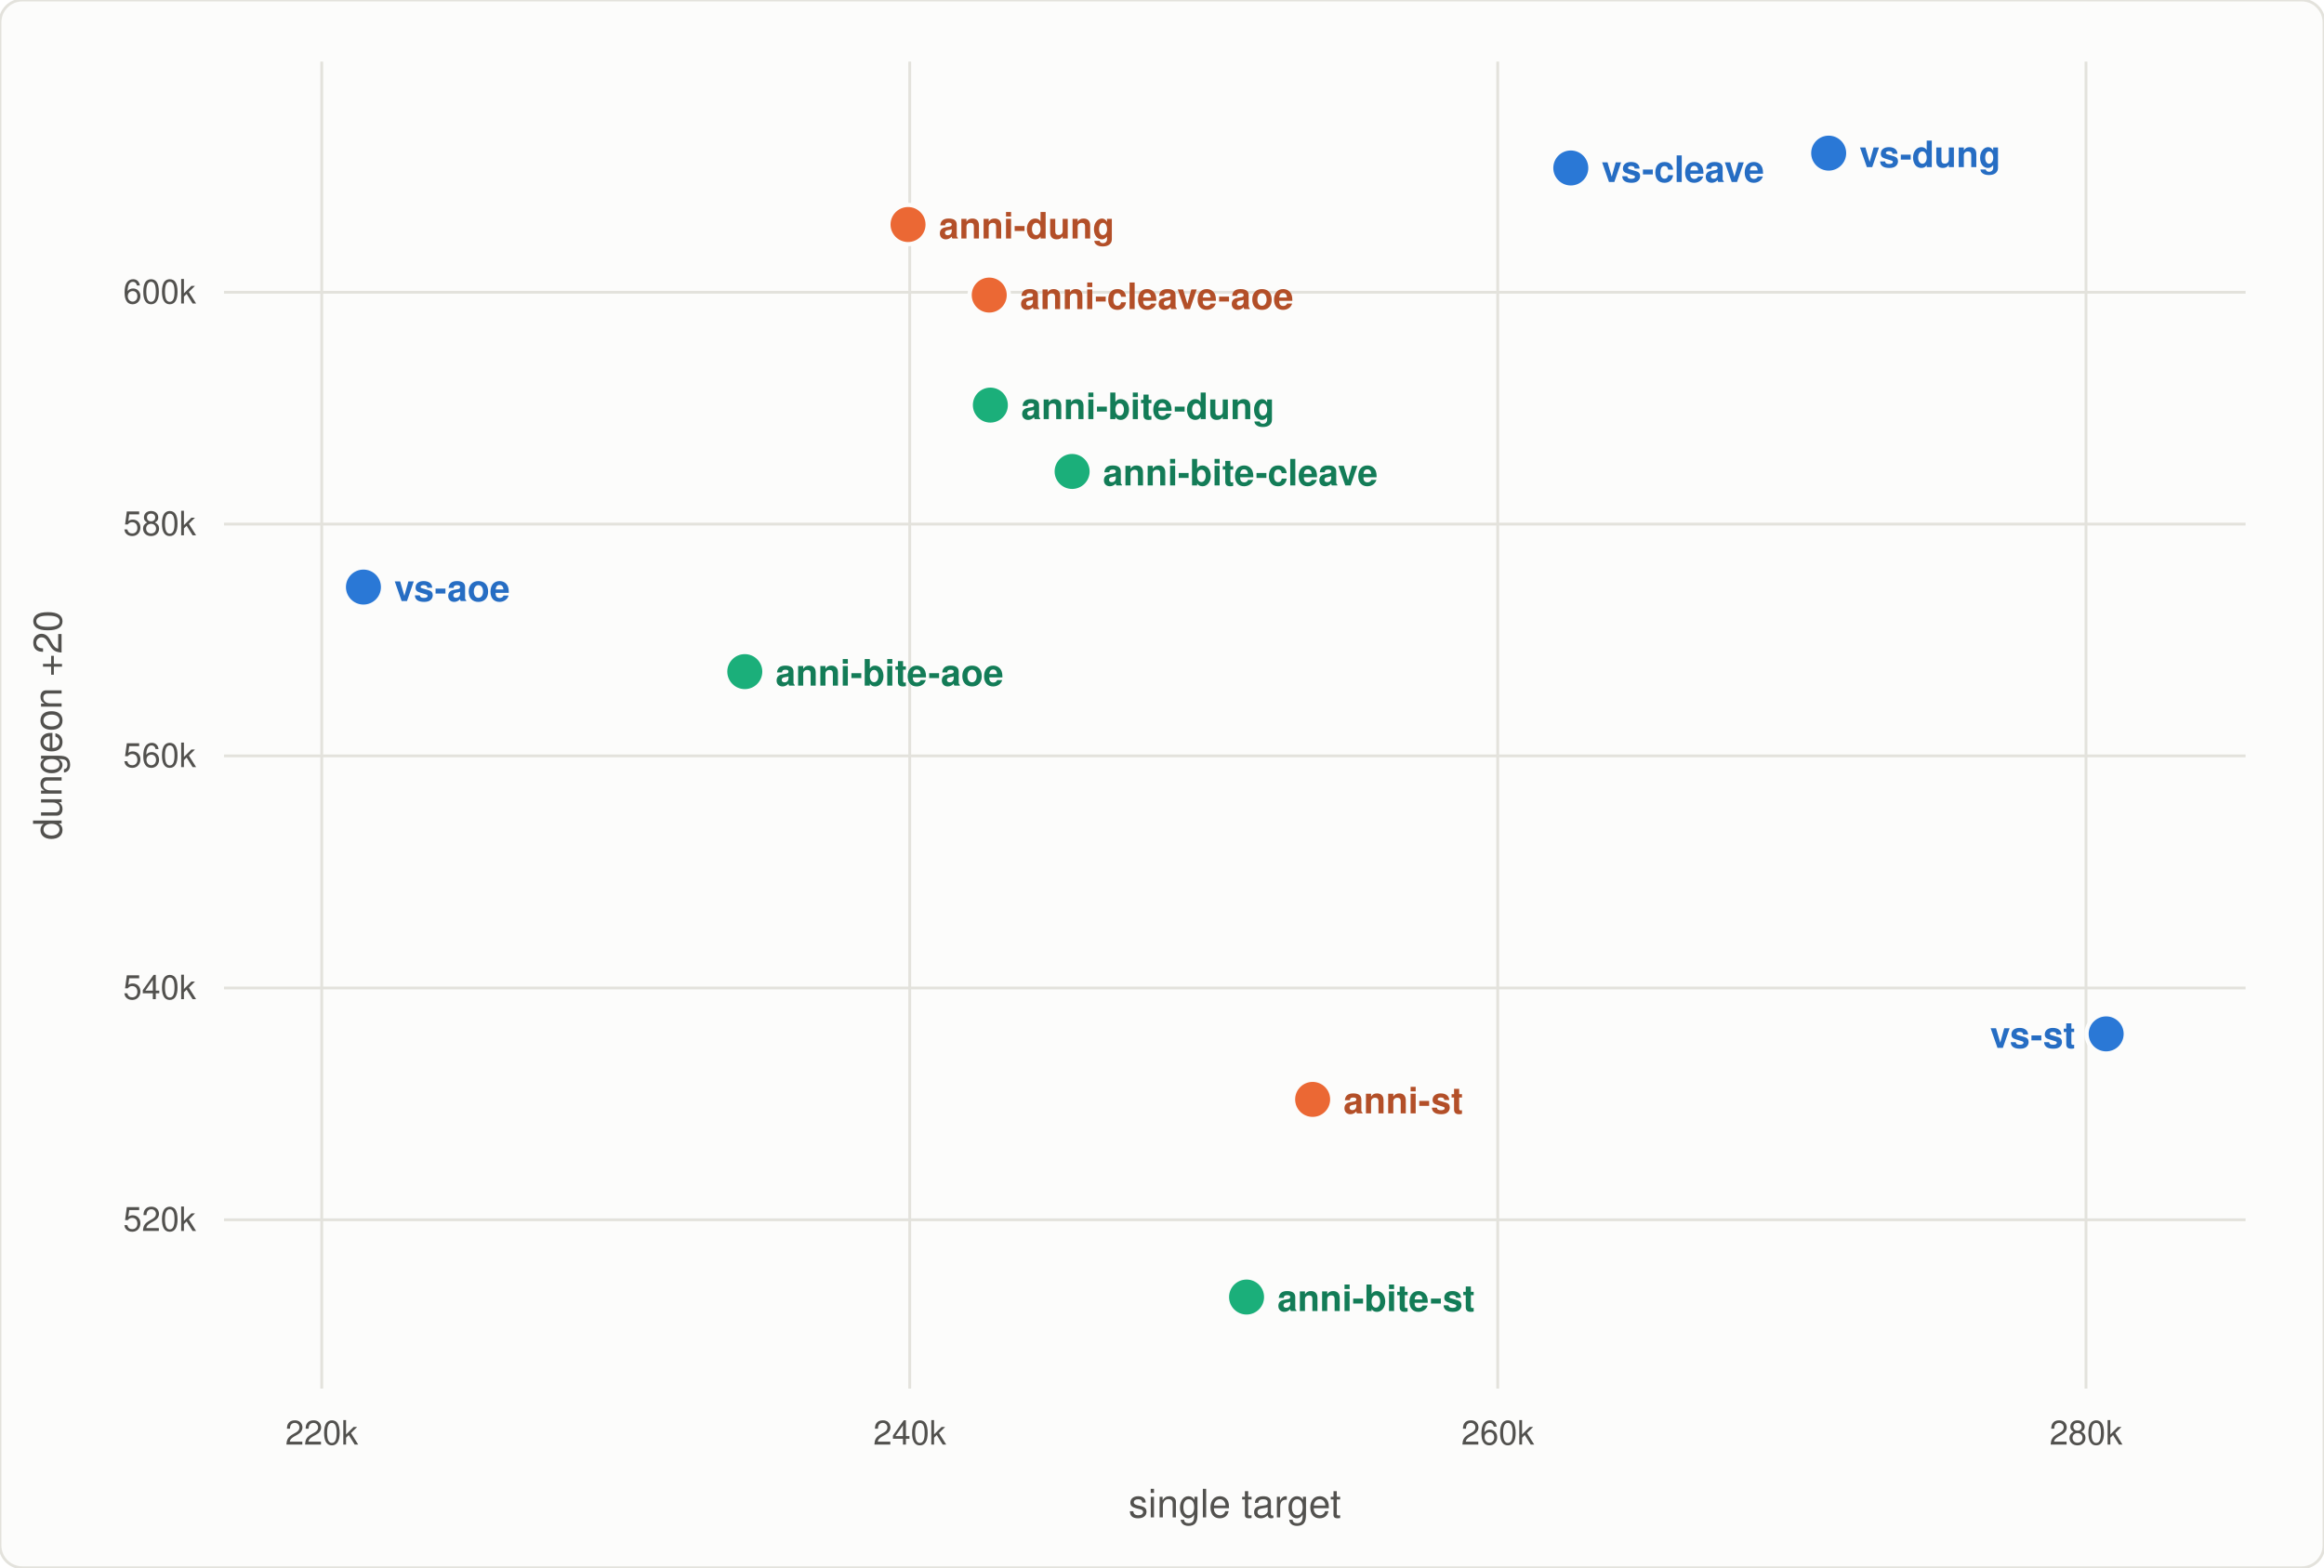
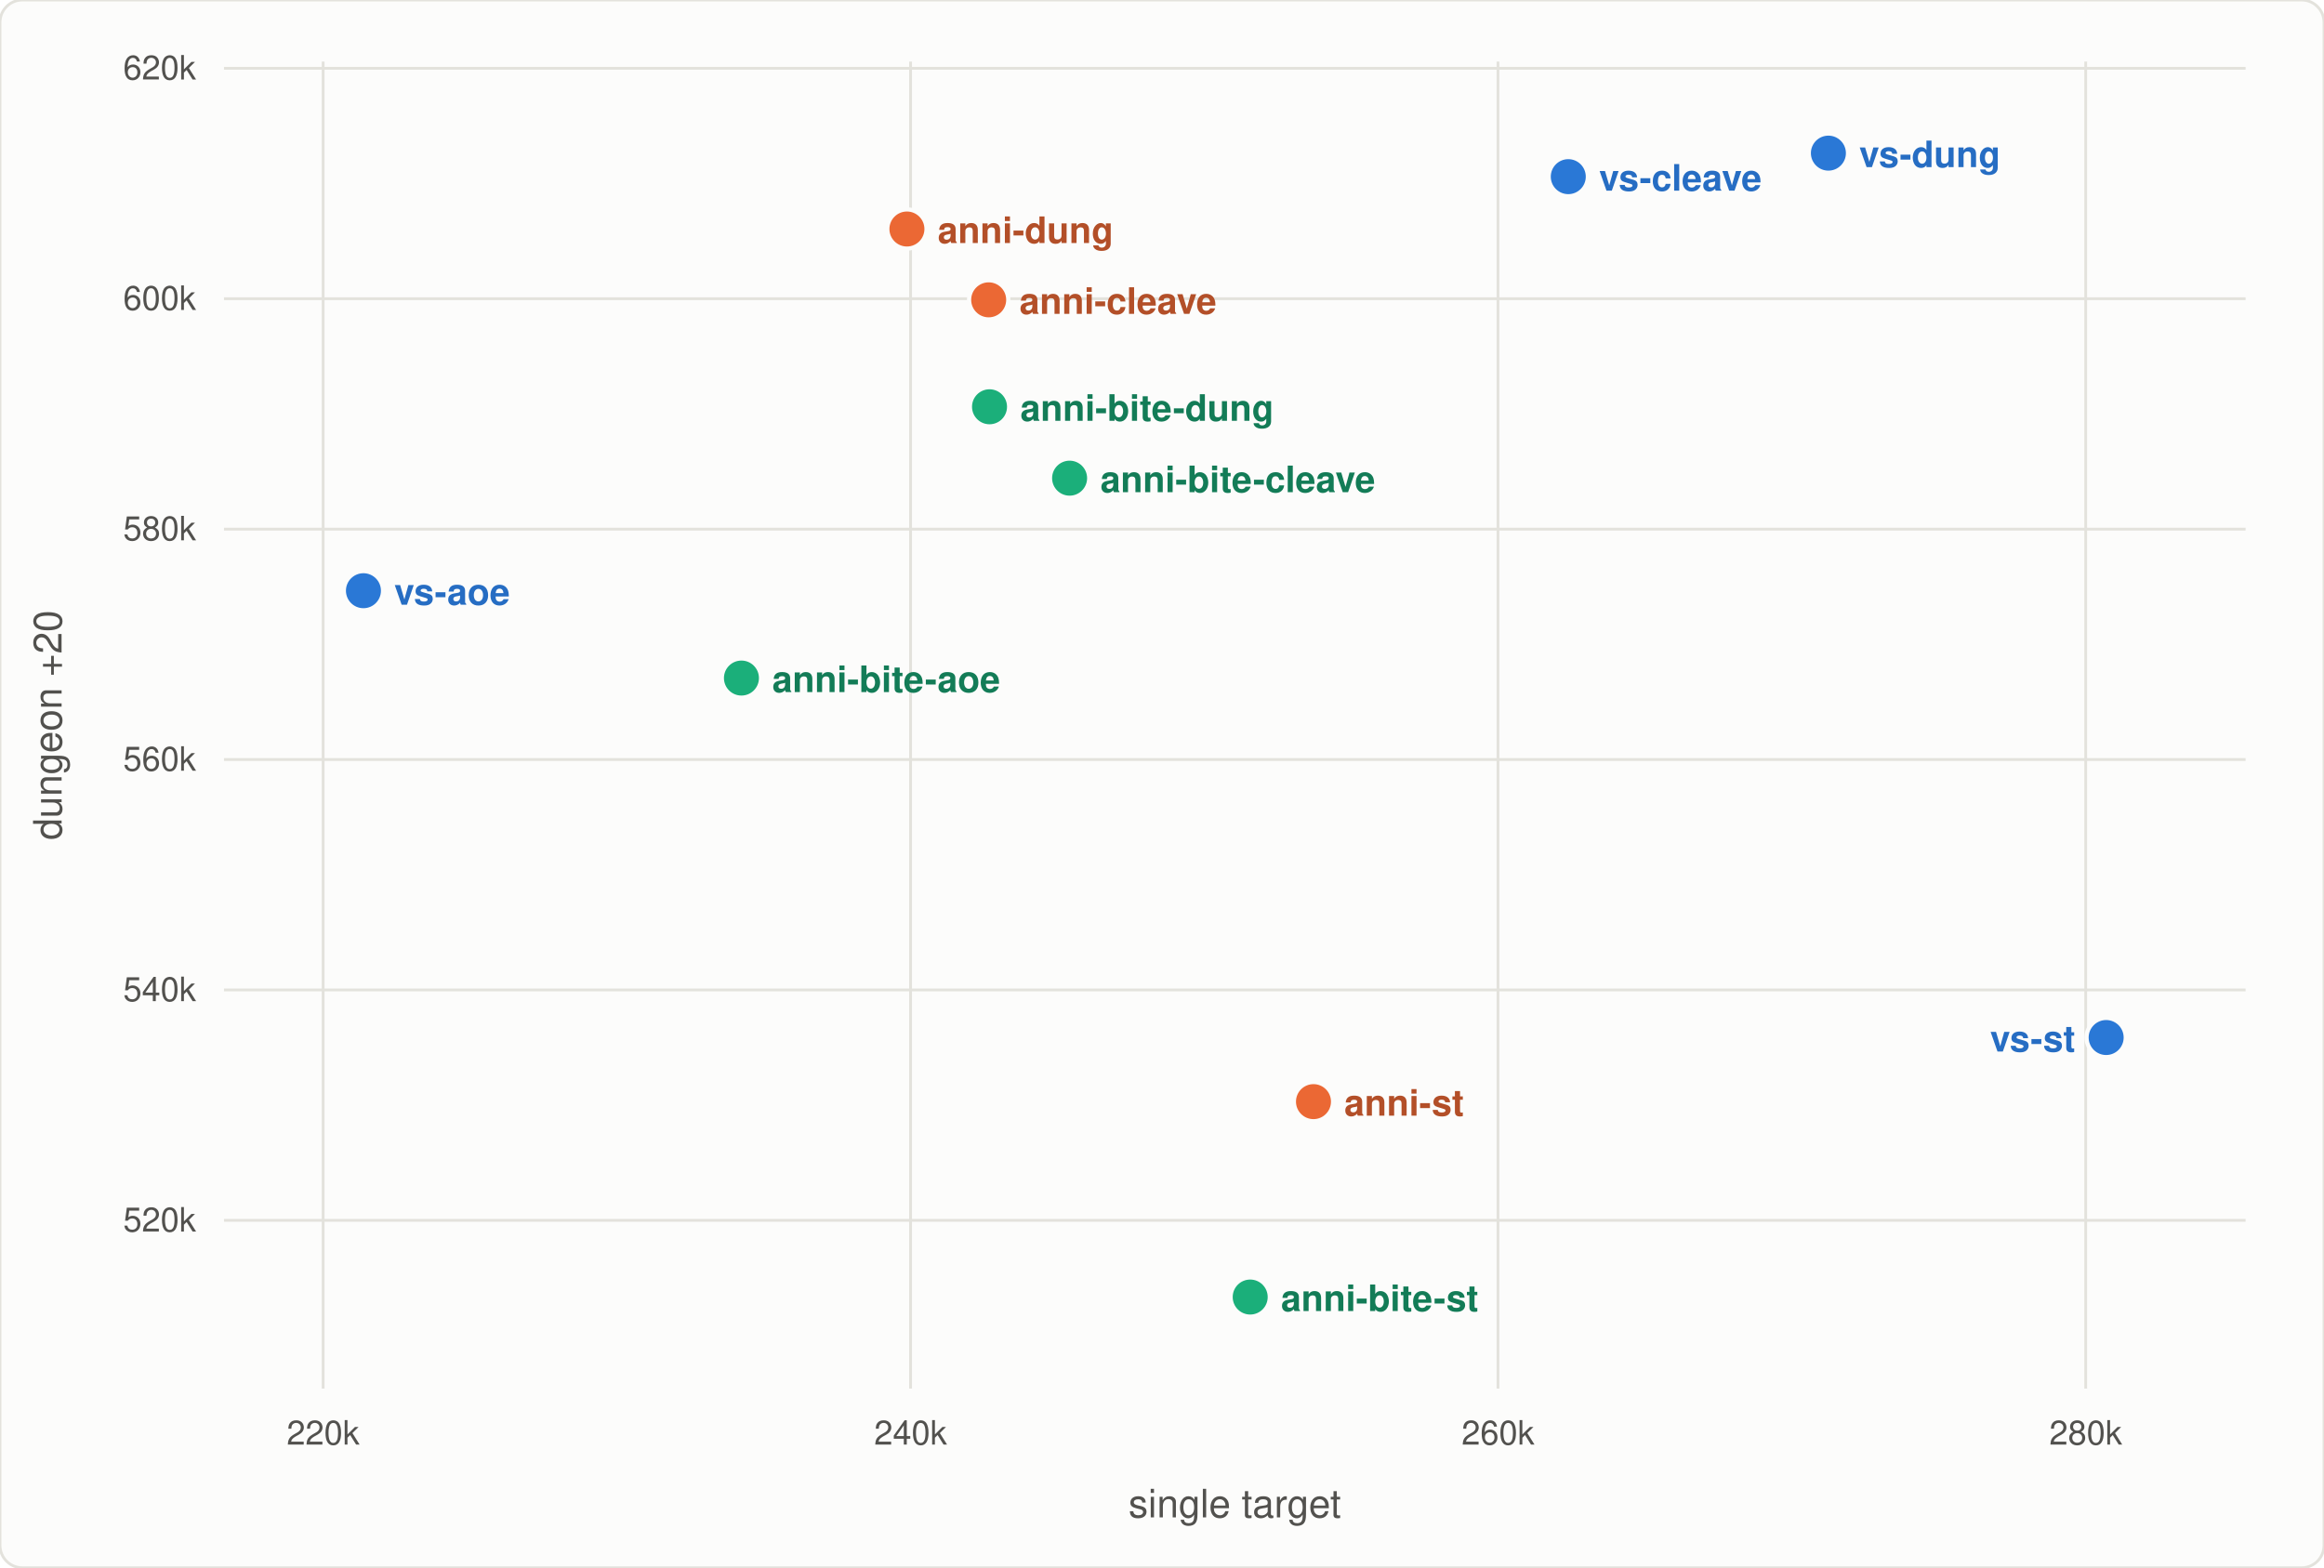
<svg xmlns="http://www.w3.org/2000/svg" viewBox="0 0 830 560" width="830" height="560" font-family="system-ui, -apple-system, Segoe UI, Helvetica, Arial, sans-serif" role="img" aria-labelledby="title desc">
  <rect width="830" height="560" rx="8" fill="#fcfcfb" stroke="#e3e2dc" />
-   <line x1="114.9" x2="114.9" y1="22" y2="496" stroke="#e3e2dc" />
-   <text x="114.9" y="516.0" font-size="12" fill="#52514e" text-anchor="middle">220k</text>
-   <line x1="324.9" x2="324.9" y1="22" y2="496" stroke="#e3e2dc" />
-   <text x="324.9" y="516.0" font-size="12" fill="#52514e" text-anchor="middle">240k</text>
-   <line x1="534.9" x2="534.9" y1="22" y2="496" stroke="#e3e2dc" />
-   <text x="534.9" y="516.0" font-size="12" fill="#52514e" text-anchor="middle">260k</text>
-   <line x1="745.0" x2="745.0" y1="22" y2="496" stroke="#e3e2dc" />
-   <text x="745.0" y="516.0" font-size="12" fill="#52514e" text-anchor="middle">280k</text>
-   <line x1="80" x2="802" y1="435.7" y2="435.7" stroke="#e3e2dc" />
-   <text x="70.0" y="439.7" font-size="12" fill="#52514e" text-anchor="end">520k</text>
-   <line x1="80" x2="802" y1="352.9" y2="352.9" stroke="#e3e2dc" />
-   <text x="70.0" y="356.9" font-size="12" fill="#52514e" text-anchor="end">540k</text>
-   <line x1="80" x2="802" y1="270.0" y2="270.0" stroke="#e3e2dc" />
-   <text x="70.0" y="274.0" font-size="12" fill="#52514e" text-anchor="end">560k</text>
-   <line x1="80" x2="802" y1="187.2" y2="187.2" stroke="#e3e2dc" />
-   <text x="70.0" y="191.2" font-size="12" fill="#52514e" text-anchor="end">580k</text>
-   <line x1="80" x2="802" y1="104.4" y2="104.4" stroke="#e3e2dc" />
-   <text x="70.0" y="108.4" font-size="12" fill="#52514e" text-anchor="end">600k</text>
+   <line x1="115.4" x2="115.4" y1="22" y2="496" stroke="#e3e2dc" />
+   <text x="115.4" y="516.0" font-size="12" fill="#52514e" text-anchor="middle">220k</text>
+   <line x1="325.2" x2="325.2" y1="22" y2="496" stroke="#e3e2dc" />
+   <text x="325.2" y="516.0" font-size="12" fill="#52514e" text-anchor="middle">240k</text>
+   <line x1="535.0" x2="535.0" y1="22" y2="496" stroke="#e3e2dc" />
+   <text x="535.0" y="516.0" font-size="12" fill="#52514e" text-anchor="middle">260k</text>
+   <line x1="744.9" x2="744.9" y1="22" y2="496" stroke="#e3e2dc" />
+   <text x="744.9" y="516.0" font-size="12" fill="#52514e" text-anchor="middle">280k</text>
+   <line x1="80" x2="802" y1="435.9" y2="435.9" stroke="#e3e2dc" />
+   <text x="70.0" y="439.9" font-size="12" fill="#52514e" text-anchor="end">520k</text>
+   <line x1="80" x2="802" y1="353.6" y2="353.6" stroke="#e3e2dc" />
+   <text x="70.0" y="357.6" font-size="12" fill="#52514e" text-anchor="end">540k</text>
+   <line x1="80" x2="802" y1="271.3" y2="271.3" stroke="#e3e2dc" />
+   <text x="70.0" y="275.3" font-size="12" fill="#52514e" text-anchor="end">560k</text>
+   <line x1="80" x2="802" y1="189.0" y2="189.0" stroke="#e3e2dc" />
+   <text x="70.0" y="193.0" font-size="12" fill="#52514e" text-anchor="end">580k</text>
+   <line x1="80" x2="802" y1="106.7" y2="106.7" stroke="#e3e2dc" />
+   <text x="70.0" y="110.7" font-size="12" fill="#52514e" text-anchor="end">600k</text>
+   <line x1="80" x2="802" y1="24.4" y2="24.4" stroke="#e3e2dc" />
+   <text x="70.0" y="28.4" font-size="12" fill="#52514e" text-anchor="end">620k</text>
  <text x="441.0" y="542.0" font-size="14" fill="#52514e" text-anchor="middle">single target</text>
  <text x="22.0" y="259.0" font-size="14" fill="#52514e" text-anchor="middle" transform="rotate(-90 22 259.0)">dungeon +20</text>
  <g class="build">
-     <circle cx="752.2" cy="369.3" r="7" fill="#2a78d6" stroke="#fcfcfb" stroke-width="1.5" />
-     <text x="741.2" y="374.3" font-size="13" fill="#266dc3" text-anchor="end" font-weight="600">vs-st</text>
+     <circle cx="752.2" cy="370.6" r="7" fill="#2a78d6" stroke="#fcfcfb" stroke-width="1.5" />
+     <text x="741.2" y="375.6" font-size="13" fill="#266dc3" text-anchor="end" font-weight="600">vs-st</text>
  </g>
  <g class="build">
-     <circle cx="561.0" cy="60.0" r="7" fill="#2a78d6" stroke="#fcfcfb" stroke-width="1.5" />
-     <text x="572.0" y="65.0" font-size="13" fill="#266dc3" text-anchor="start" font-weight="600">vs-cleave</text>
+     <circle cx="560.1" cy="63.1" r="7" fill="#2a78d6" stroke="#fcfcfb" stroke-width="1.5" />
+     <text x="571.1" y="68.1" font-size="13" fill="#266dc3" text-anchor="start" font-weight="600">vs-cleave</text>
  </g>
  <g class="build">
-     <circle cx="129.8" cy="209.7" r="7" fill="#2a78d6" stroke="#fcfcfb" stroke-width="1.5" />
-     <text x="140.8" y="214.7" font-size="13" fill="#266dc3" text-anchor="start" font-weight="600">vs-aoe</text>
+     <circle cx="129.8" cy="211.0" r="7" fill="#2a78d6" stroke="#fcfcfb" stroke-width="1.5" />
+     <text x="140.8" y="216.0" font-size="13" fill="#266dc3" text-anchor="start" font-weight="600">vs-aoe</text>
  </g>
  <g class="build">
-     <circle cx="653.1" cy="54.7" r="7" fill="#2a78d6" stroke="#fcfcfb" stroke-width="1.5" />
-     <text x="664.1" y="59.7" font-size="13" fill="#266dc3" text-anchor="start" font-weight="600">vs-dung</text>
+     <circle cx="653.0" cy="54.7" r="7" fill="#2a78d6" stroke="#fcfcfb" stroke-width="1.5" />
+     <text x="664.0" y="59.7" font-size="13" fill="#266dc3" text-anchor="start" font-weight="600">vs-dung</text>
  </g>
  <g class="build">
-     <circle cx="468.8" cy="392.7" r="7" fill="#eb6834" stroke="#fcfcfb" stroke-width="1.5" />
-     <text x="479.8" y="397.7" font-size="13" fill="#b34f28" text-anchor="start" font-weight="600">anni-st</text>
+     <circle cx="469.1" cy="393.5" r="7" fill="#eb6834" stroke="#fcfcfb" stroke-width="1.5" />
+     <text x="480.1" y="398.5" font-size="13" fill="#b34f28" text-anchor="start" font-weight="600">anni-st</text>
  </g>
  <g class="build">
-     <circle cx="353.3" cy="105.4" r="7" fill="#eb6834" stroke="#fcfcfb" stroke-width="1.5" />
-     <text x="364.3" y="110.4" font-size="13" fill="#b34f28" text-anchor="start" font-weight="600">anni-cleave-aoe</text>
+     <circle cx="353.1" cy="107.1" r="7" fill="#eb6834" stroke="#fcfcfb" stroke-width="1.5" />
+     <text x="364.1" y="112.1" font-size="13" fill="#b34f28" text-anchor="start" font-weight="600">anni-cleave</text>
  </g>
  <g class="build">
-     <circle cx="324.3" cy="80.2" r="7" fill="#eb6834" stroke="#fcfcfb" stroke-width="1.5" />
-     <text x="335.3" y="85.2" font-size="13" fill="#b34f28" text-anchor="start" font-weight="600">anni-dung</text>
+     <circle cx="323.9" cy="81.8" r="7" fill="#eb6834" stroke="#fcfcfb" stroke-width="1.5" />
+     <text x="334.9" y="86.8" font-size="13" fill="#b34f28" text-anchor="start" font-weight="600">anni-dung</text>
  </g>
  <g class="build">
-     <circle cx="445.2" cy="463.3" r="7" fill="#1baf7a" stroke="#fcfcfb" stroke-width="1.5" />
-     <text x="456.2" y="468.3" font-size="13" fill="#137c57" text-anchor="start" font-weight="600">anni-bite-st</text>
+     <circle cx="446.5" cy="463.3" r="7" fill="#1baf7a" stroke="#fcfcfb" stroke-width="1.5" />
+     <text x="457.5" y="468.3" font-size="13" fill="#137c57" text-anchor="start" font-weight="600">anni-bite-st</text>
  </g>
  <g class="build">
-     <circle cx="382.9" cy="168.4" r="7" fill="#1baf7a" stroke="#fcfcfb" stroke-width="1.5" />
-     <text x="393.9" y="173.4" font-size="13" fill="#137c57" text-anchor="start" font-weight="600">anni-bite-cleave</text>
+     <circle cx="382.0" cy="170.8" r="7" fill="#1baf7a" stroke="#fcfcfb" stroke-width="1.5" />
+     <text x="393.0" y="175.8" font-size="13" fill="#137c57" text-anchor="start" font-weight="600">anni-bite-cleave</text>
  </g>
  <g class="build">
-     <circle cx="266.0" cy="239.9" r="7" fill="#1baf7a" stroke="#fcfcfb" stroke-width="1.5" />
-     <text x="277.0" y="244.9" font-size="13" fill="#137c57" text-anchor="start" font-weight="600">anni-bite-aoe</text>
+     <circle cx="264.8" cy="242.2" r="7" fill="#1baf7a" stroke="#fcfcfb" stroke-width="1.5" />
+     <text x="275.8" y="247.2" font-size="13" fill="#137c57" text-anchor="start" font-weight="600">anni-bite-aoe</text>
  </g>
  <g class="build">
-     <circle cx="353.7" cy="144.7" r="7" fill="#1baf7a" stroke="#fcfcfb" stroke-width="1.5" />
-     <text x="364.7" y="149.7" font-size="13" fill="#137c57" text-anchor="start" font-weight="600">anni-bite-dung</text>
+     <circle cx="353.4" cy="145.3" r="7" fill="#1baf7a" stroke="#fcfcfb" stroke-width="1.5" />
+     <text x="364.4" y="150.3" font-size="13" fill="#137c57" text-anchor="start" font-weight="600">anni-bite-dung</text>
  </g>
</svg>
